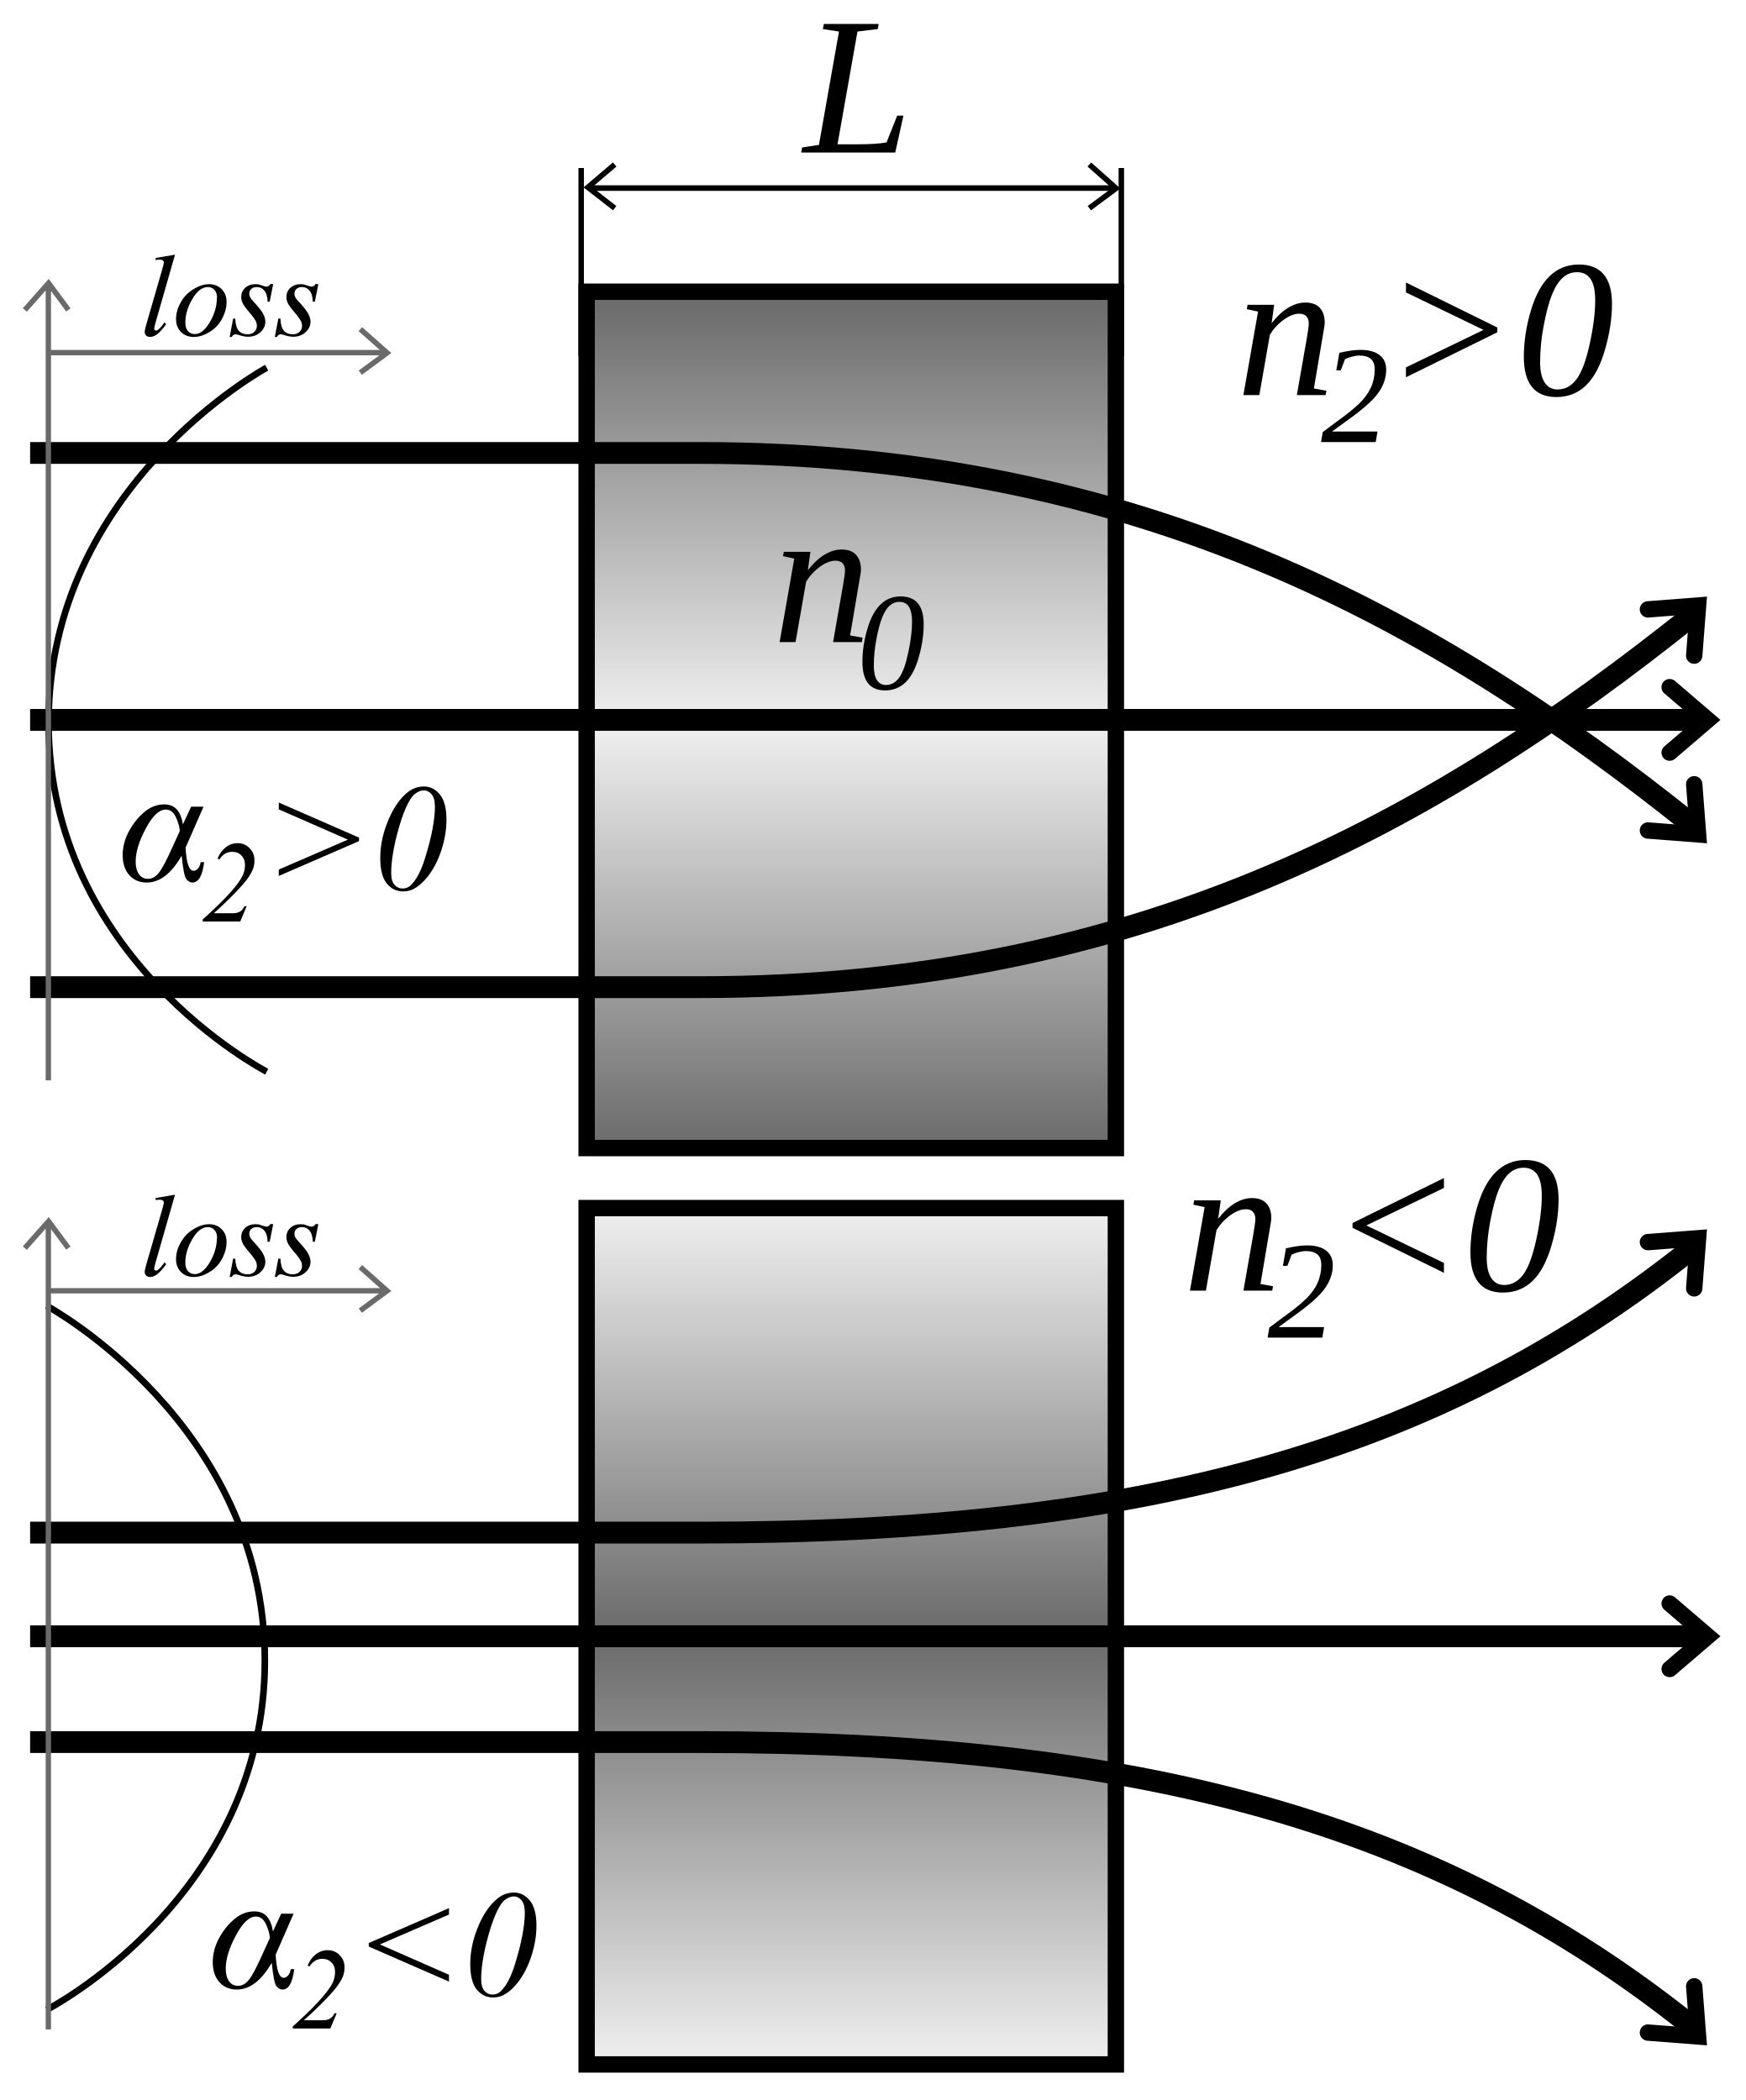
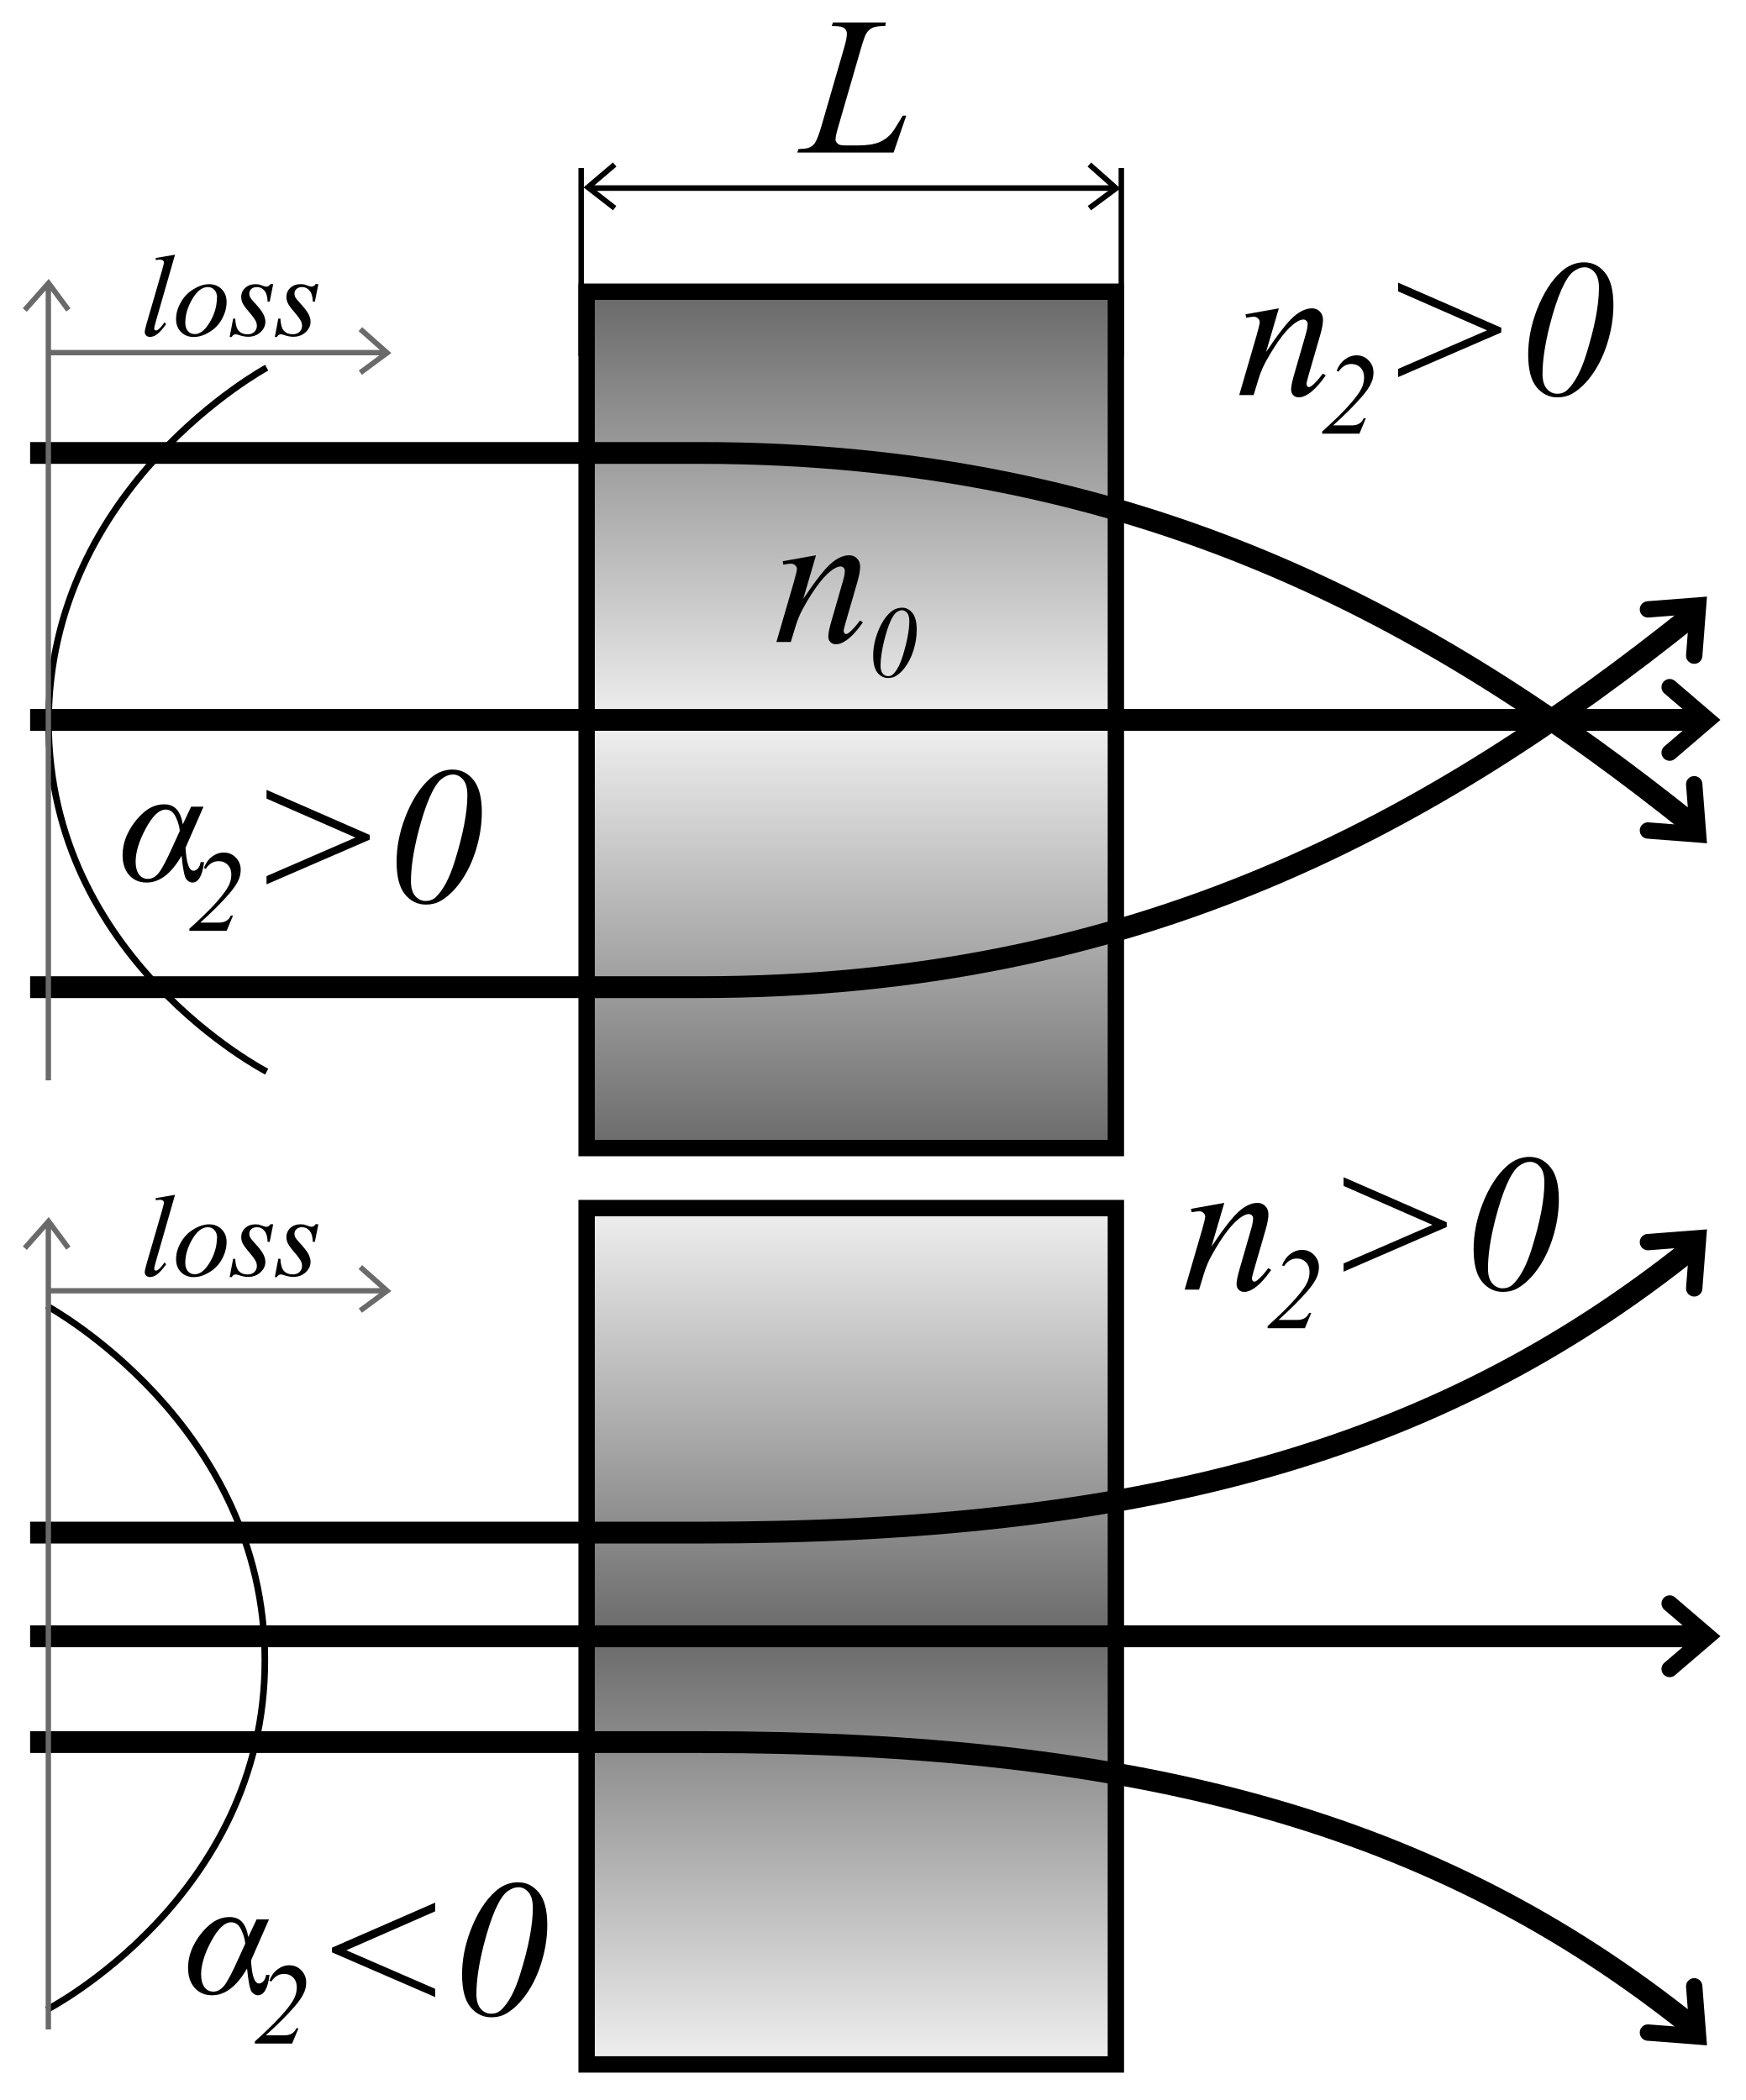
<svg xmlns="http://www.w3.org/2000/svg" xmlns:xlink="http://www.w3.org/1999/xlink" height="385" width="320">
  <linearGradient id="a" gradientTransform="matrix(.83 0 0 1 91.35 171.98)" gradientUnits="userSpaceOnUse" x1="75.63" x2="75.63" y1="49.2" y2="206.53">
    <stop offset="0" stop-color="#f0f0f0" />
    <stop offset=".5" stop-color="#6a6a6a" />
    <stop offset="1" stop-color="#f0f0f0" />
  </linearGradient>
  <linearGradient id="b" gradientTransform="matrix(.83 0 0 1 91.35 3.98)" gradientUnits="userSpaceOnUse" x1="75.63" x2="75.63" y1="50.28" y2="206.81">
    <stop offset="0" stop-color="#6a6a6a" />
    <stop offset=".5" stop-color="#f0f0f0" />
    <stop offset="1" stop-color="#6a6a6a" />
  </linearGradient>
  <path d="m107.52 221.48h97v157h-97z" fill="url(#a)" stroke="#000" stroke-width="3" />
  <path d="m107.52 53.48h97v157h-97z" fill="url(#b)" stroke="#000" stroke-width="3" />
  <g fill="none" stroke="#000" transform="translate(58)">
    <path d="m-52.48 299.98h306.42" stroke-width="4" />
    <path d="m248.02 305.98 7-6-7-6" stroke-linecap="round" stroke-width="3" />
    <path d="m252.52 236.2.71-9.19-9.19.71" stroke-linecap="round" stroke-width="3" />
    <path d="m-52.48 280.98h122.79c80.53 0 134.88-14.59 181.63-51.99" stroke-width="4" />
  </g>
  <g fill="none" stroke="#000" transform="translate(58)">
    <path d="m-52.48 131.98h306.42" stroke-width="4" />
    <path d="m147.52 30.8v34.47" />
    <path d="m50.43 34.48h95.47" stroke-width="1.02" />
    <path d="m141.66 30.16 4.91 4.36-4.91 3.64m-87-8-4.91 4.18 4.91 3.82" />
  </g>
-   <text font-family="'Times New Roman'" font-size="10" font-style="italic" x="147.27" y="27.97">
-     <tspan font-size="36" x="147.27" y="27.97">L</tspan>
-   </text>
+   <path d="m163.78 27.97h-17.67l.25-.65q1.41-.04 1.88-.23.74-.32 1.09-.83.54-.81 1.16-2.92l4.2-14.5q.53-1.79.53-2.64 0-.67-.49-1.04-.47-.37-1.81-.37-.3 0-.47-.02l.21-.65h9.72l-.14.65q-1.63 0-2.32.32-.69.32-1.14 1.04-.32.47-1.04 2.95l-4.13 14.26q-.47 1.62-.47 2.25 0 .42.47.81.3.26 1.35.26h2.3q2.51 0 3.99-.63 1.09-.47 2-1.42.49-.53 1.74-2.62l.46-.79h.65z" />
  <g fill="none" stroke="#000" transform="translate(58)">
    <path d="m-52.48 83.04h122.79c80.53 0 134.88 30.59 181.63 67.99" stroke-width="4" />
    <path d="m48.52 30.8v34.47" />
    <g stroke-linecap="round" stroke-width="3">
      <path d="m248.02 137.98 7-6-7-6" />
      <path d="m252.52 120.2.71-9.19-9.19.71" />
      <path d="m252.52 143.78.71 9.19-9.19-.71" />
    </g>
  </g>
-   <g font-family="'Times New Roman'" font-style="italic" transform="translate(77.61 2.69)">
-     <text font-size="10" x="64" y="115.02">
-       <tspan font-size="36" x="64" y="115.02">n</tspan>
-     </text>
-     <text font-size="7.02" transform="scale(.99 1.01)" x="80.3" y="122.41">
-       <tspan font-size="25.28" x="80.3" y="122.41">0</tspan>
-     </text>
-   </g>
+   <path d="m165.3 111.4c.77 0 1.41.33 1.93.98.53.65.79 1.69.79 3.1 0 1.21-.19 2.44-.58 3.7s-.94 2.35-1.64 3.27c-.56.73-1.15 1.25-1.77 1.58-.36.18-.77.27-1.25.27-.78 0-1.43-.33-1.96-.98-.52-.65-.78-1.69-.78-3.1 0-1.4.26-2.8.79-4.21.62-1.65 1.4-2.9 2.36-3.75.63-.56 1.33-.84 2.11-.84zm.01.48c-.35 0-.7.14-1.06.42-.35.27-.72.85-1.1 1.73s-.74 2.01-1.09 3.4c-.45 1.81-.67 3.36-.67 4.63 0 .63.13 1.11.4 1.43.27.31.6.47.98.47.37 0 .68-.12.93-.37.69-.66 1.28-1.79 1.77-3.38.8-2.61 1.19-4.73 1.19-6.36 0-.68-.13-1.18-.4-1.49-.27-.32-.59-.49-.95-.49z" />
  <path d="m5.52 180.98h122.79c80.53 0 134.88-30.59 181.63-67.99" fill="none" stroke="#000" stroke-width="4" />
-   <g font-family="'Times New Roman'" font-style="italic" transform="translate(162.61 -42.59)">
-     <text font-size="10" x="64" y="115.02">
-       <tspan font-size="36" x="64" y="115.02">n &gt;0</tspan>
-     </text>
-     <text font-size="7.02" transform="scale(.99 1.01)" x="80.3" y="122.41">
-       <tspan font-size="25.28" x="80.3" y="122.41">2</tspan>
-     </text>
-   </g>
-   <g font-family="'Times New Roman'" font-style="italic" transform="translate(152.82 121.59)">
-     <text font-size="10" x="64" y="115.02">
-       <tspan font-size="36" x="64" y="115.02">n &lt;0</tspan>
-     </text>
-     <text font-size="7.02" transform="scale(.99 1.01)" x="80.3" y="122.41">
-       <tspan font-size="25.28" x="80.3" y="122.41">2</tspan>
-     </text>
+   <path id="c" d="m275.16 60.95-18.91 8.19v-1.51l16.29-7.07-16.29-7.14v-1.6l18.91 8.26z" />
+   <g id="d" stroke-width="1.2" transform="matrix(.82 0 0 .84 41.48 12.1)">
+     <path d="m253.27 80.24h-8.33v-.46c4.25-3.72 7.05-6.64 8.42-8.75.63-.98.95-2.01.95-3.09 0-.86-.26-1.55-.79-2.09s-1.21-.81-2.05-.81c-1.16 0-2.11.56-2.86 1.67l-.43-.2c.42-1.06 1.03-1.88 1.84-2.47s1.68-.89 2.62-.89c1.06 0 1.95.37 2.68 1.1.72.72 1.09 1.6 1.09 2.64 0 .72-.13 1.39-.38 2.01-.39.96-1.12 2.04-2.18 3.23-1.61 1.83-3.76 3.93-6.46 6.31h4.2c.67 0 1.23-.14 1.67-.42s.75-.65.94-1.12h.49z" stroke-width="1.2" />
  </g>
  <g fill="none" stroke="#000" transform="translate(58)">
    <path d="m252.52 364.16.71 9.19-9.19-.71" stroke-linecap="round" stroke-width="3" />
    <path d="m-52.48 319.38h122.79c80.53 0 134.88 14.59 181.63 51.99" stroke-width="4" />
  </g>
  <path d="m8.56 239.4s39.98 21.62 39.98 65.04-39.98 64.02-39.98 64.02" fill="none" stroke="#000" stroke-width="1.21" />
  <path d="m66.04 232.3 4.91 4.35-4.91 3.63m-57.22-3.64h61.45" fill="none" stroke="#6a6a6a" stroke-width=".98" />
  <path d="m4.55 228.82 4.35-4.91 3.63 4.91m-3.67 143.24v-147.47" fill="none" stroke="#6a6a6a" stroke-width=".98" />
  <path d="m48.88 67.41s-39.98 21.62-39.98 65.04 39.98 64.02 39.98 64.02" fill="none" stroke="#000" stroke-width="1.21" />
  <path d="m66.04 60.34 4.91 4.35-4.91 3.63m-57.22-3.67h61.45" fill="none" stroke="#6a6a6a" stroke-width=".98" />
  <path d="m4.55 56.83 4.35-4.92 3.63 4.91m-3.67 141.24v-145.47" fill="none" stroke="#6a6a6a" stroke-width=".98" />
-   <path d="m94.16 346.96q1.74 0 2.95 1.47 1.21 1.47 1.21 4.61 0 2.72-.91 5.52-.91 2.83-2.49 4.88-1.28 1.63-2.68 2.34-.83.42-1.89.42-1.78 0-2.99-1.47-1.17-1.47-1.17-4.65 0-3.14 1.21-6.27 1.4-3.7 3.59-5.59 1.44-1.25 3.21-1.25zm0 .72q-.79 0-1.63.64-.79.6-1.66 2.57-.87 1.97-1.66 5.06-1.02 4.04-1.02 6.92 0 1.44.6 2.12.6.68 1.47.68.83 0 1.44-.53 1.59-1.47 2.68-5.03 1.81-5.82 1.81-9.49 0-1.51-.6-2.23-.6-.72-1.44-.72zm-26.57 8.54 14.7-6.39v1.17l-12.66 5.48 12.66 5.56v1.25l-14.7-6.42z" stroke-width=".98" />
-   <g id="c" stroke-width=".3" transform="matrix(3.78 0 0 3.78 -27.11 -740.26)">
-     <path d="m16.44 234.96h.6l-.87 1.99q.06 1.12.39 1.12.11 0 .22-.12.1-.12.12-.3h.17q-.12.99-.57.99-.15 0-.29-.16-.13-.16-.23-1.14-.75 1.3-1.69 1.3-.53 0-.85-.36-.32-.36-.32-.97 0-.59.3-1.15.3-.56.74-.93.44-.38.98-.38.38 0 .6.24.22.24.3.73zm-.55 1.18q-.02-.3-.19-.67-.17-.37-.49-.37-.48 0-.97.92-.49.91-.49 1.61 0 .38.16.61.16.22.44.22.29 0 .53-.3.24-.31.66-1.25zm2.93 4.39h-1.82v-.1q1.39-1.24 1.84-1.95.21-.33.21-.69 0-.29-.17-.46-.17-.18-.45-.18-.38 0-.62.37l-.09-.04q.14-.35.4-.55.26-.2.57-.2.35 0 .58.24.24.24.24.59 0 .24-.08.45-.13.32-.48.72-.53.61-1.41 1.4h.92q.22 0 .36-.09.14-.09.2-.25h.11z" stroke-width=".3" />
+   <path id="e" d="m35.03 147.89h2.27l-3.29 7.52c.15 2.82.64 4.23 1.47 4.23.28 0 .55-.15.83-.45.25-.3.4-.68.45-1.13h.64c-.3 2.49-1.02 3.74-2.15 3.74-.38 0-.74-.2-1.1-.6-.33-.4-.62-1.84-.87-4.31-1.89 3.28-4.02 4.91-6.39 4.91-1.34 0-2.41-.45-3.21-1.36-.81-.91-1.21-2.13-1.21-3.67 0-1.49.38-2.94 1.13-4.35.76-1.41 1.69-2.58 2.8-3.52 1.11-.96 2.34-1.44 3.7-1.44.96 0 1.71.3 2.27.91.55.6.93 1.52 1.13 2.76zm-2.08 4.46c-.05-.76-.29-1.6-.72-2.53s-1.05-1.4-1.85-1.4c-1.21 0-2.43 1.16-3.67 3.48-1.23 2.29-1.85 4.32-1.85 6.09 0 .96.2 1.73.6 2.31.4.55.96.83 1.66.83.73 0 1.4-.38 2-1.13.6-.78 1.44-2.36 2.49-4.72z" stroke-width="1.13" />
+   <path id="f" d="m58.35 52.1-.64 3.21h-.38q-.04-1.4-.6-2.04-.53-.64-1.36-.64-.64 0-1.02.34-.38.34-.38.87 0 .34.15.64.15.3.68.87 1.36 1.47 1.74 2.23.38.76.38 1.4 0 1.1-.91 1.93-.91.83-2.27.83-.76 0-1.74-.34-.34-.11-.53-.11-.45 0-.72.49h-.38l.64-3.37h.38q.08 1.59.64 2.23.6.64 1.63.64.79 0 1.25-.45.45-.45.45-1.1 0-.42-.15-.76-.3-.64-1.25-1.74-.95-1.1-1.21-1.66-.26-.57-.26-1.1 0-1.02.72-1.7.76-.68 1.89-.68.34 0 .6.04.15.04.68.23.53.19.72.19.45 0 .76-.49zm-8.28 0-.64 3.21h-.38q-.04-1.4-.6-2.04-.53-.64-1.36-.64-.64 0-1.02.34-.38.34-.38.87 0 .34.15.64.15.3.68.87 1.36 1.47 1.74 2.23.38.76.38 1.4 0 1.1-.91 1.93-.91.83-2.27.83-.76 0-1.74-.34-.34-.11-.53-.11-.45 0-.72.49h-.38l.64-3.36h.38q.08 1.59.64 2.23.6.64 1.63.64.79 0 1.25-.45.45-.45.45-1.1 0-.42-.15-.76-.3-.64-1.25-1.74-.94-1.1-1.21-1.66-.26-.57-.26-1.1 0-1.02.72-1.7.76-.68 1.89-.68.34 0 .6.04.15.04.68.23.53.19.72.19.45 0 .76-.49zm-8.54 3.25q0 1.55-.83 3.1-.83 1.55-2.31 2.42-1.47.91-2.87.91-1.44 0-2.34-.91-.91-.91-.91-2.38 0-1.55.87-3.06.87-1.55 2.34-2.42 1.47-.91 2.87-.91 1.36 0 2.27.91.91.91.91 2.34zm-1.74-.72q0-.98-.49-1.47-.45-.53-1.21-.53-1.55 0-2.84 2.19-1.29 2.19-1.29 4.35 0 .98.49 1.55.49.53 1.25.53 1.47 0 2.76-2.19 1.29-2.19 1.29-4.42zm-7.71-7.94-3.56 12.4q-.26.95-.26 1.13 0 .15.08.26.11.11.26.11.19 0 .42-.19.53-.42 1.13-1.32l.3.34q-.98 1.4-1.81 1.97-.6.38-1.17.38-.38 0-.68-.26-.26-.26-.26-.64 0-.38.34-1.55l2.84-9.79q.34-1.21.34-1.36 0-.26-.19-.42-.19-.15-.6-.15-.23 0-.72.08v-.38z" stroke-width=".98" />
+   <path id="g" d="m149.56 101.8-2.34 8c2.19-3.27 3.87-5.42 5.03-6.45 1.17-1.03 2.3-1.55 3.38-1.55.59 0 1.07.19 1.44.58.39.39.58.89.58 1.51 0 .7-.17 1.64-.51 2.81l-2.14 7.4c-.25.86-.37 1.38-.37 1.56 0 .16.05.3.14.42.09.11.19.16.3.16.14 0 .31-.08.51-.23.62-.49 1.3-1.24 2.04-2.25l.54.33c-1.09 1.56-2.12 2.67-3.09 3.34-.68.46-1.29.69-1.83.69-.43 0-.78-.13-1.04-.4-.26-.26-.39-.61-.39-1.05 0-.56.2-1.53.6-2.9l2.04-7.07c.26-.88.39-1.56.39-2.06 0-.23-.08-.42-.23-.56-.15-.15-.34-.23-.56-.23-.33 0-.72.14-1.18.42-.87.53-1.77 1.4-2.71 2.62-.94 1.21-1.93 2.75-2.97 4.64-.55 1-1.01 2.09-1.37 3.27l-.88 2.9h-2.64l3.2-11c.38-1.32.56-2.12.56-2.39 0-.26-.11-.48-.32-.67-.2-.2-.45-.3-.76-.3-.14 0-.39.02-.74.07l-.67.11-.11-.63z" />
+   <use id="h" height="100%" transform="translate(84.83 -45.27)" width="100%" xlink:href="#g" />
+   <path id="i" d="m290.38 48.1c1.5 0 2.76.63 3.78 1.88 1.03 1.25 1.55 3.23 1.55 5.94 0 2.32-.38 4.69-1.14 7.1s-1.83 4.51-3.22 6.28c-1.1 1.39-2.26 2.4-3.46 3.02-.7.35-1.52.53-2.44.53-1.52 0-2.8-.63-3.83-1.88-1.02-1.25-1.53-3.24-1.53-5.96 0-2.68.52-5.38 1.55-8.09 1.21-3.16 2.75-5.57 4.62-7.21 1.23-1.08 2.61-1.62 4.13-1.62zm.02.91c-.68 0-1.37.27-2.07.81-.69.53-1.41 1.63-2.16 3.32-.74 1.69-1.45 3.86-2.13 6.52-.88 3.48-1.32 6.45-1.32 8.89 0 1.22.26 2.13.79 2.74.53.6 1.17.9 1.92.9.71 0 1.32-.23 1.83-.7 1.35-1.27 2.5-3.43 3.46-6.49 1.56-5 2.34-9.07 2.34-12.2 0-1.3-.26-2.26-.79-2.87-.53-.62-1.15-.93-1.86-.93z" />
+   <use height="100%" transform="translate(0 172.36)" width="100%" xlink:href="#f" />
+   <use id="j" height="100%" transform="translate(-207.4 92.99)" width="100%" xlink:href="#c" />
+   <use id="k" height="100%" transform="translate(-207.4 92.99)" width="100%" xlink:href="#i" />
+   <use id="l" height="100%" transform="translate(-207.62 91.15)" width="100%" xlink:href="#d" />
+   <g transform="translate(-10 164)">
+     <use height="100%" width="100%" xlink:href="#c" />
+     <use height="100%" width="100%" xlink:href="#d" />
+     <use height="100%" width="100%" xlink:href="#h" />
+     <use height="100%" width="100%" xlink:href="#i" />
  </g>
-   <path d="m27.72 233.98q.46 0 .78.39.32.39.32 1.22 0 .72-.24 1.46-.24.75-.66 1.29-.34.43-.71.62-.22.11-.5.11-.47 0-.79-.39-.31-.39-.31-1.23 0-.83.32-1.66.37-.98.95-1.48.38-.33.85-.33zm0 .19q-.21 0-.43.17-.21.16-.44.68-.23.52-.44 1.34-.27 1.07-.27 1.83 0 .38.16.56.16.18.39.18.22 0 .38-.14.42-.39.71-1.33.48-1.54.48-2.51 0-.4-.16-.59-.16-.19-.38-.19zm-3.14 2.46-3.89 1.69v-.31l3.35-1.45-3.35-1.47v-.33l3.89 1.7z" stroke-width=".26" transform="matrix(3.78 0 0 3.78 -27.11 -740.26)" />
-   <g id="d" stroke-width=".26" transform="matrix(3.78 0 0 3.78 -10.6 -733.31)">
-     <path d="m11.29 206.35-.94 3.28q-.07.25-.07.3 0 .04.02.07.03.03.07.03.05 0 .11-.05.14-.11.3-.35l.08.09q-.26.37-.48.52-.16.1-.31.1-.1 0-.18-.07-.07-.07-.07-.17 0-.1.09-.41l.75-2.59q.09-.32.09-.36 0-.07-.05-.11-.05-.04-.16-.04-.06 0-.19.02v-.1z" stroke-width=".26" />
-     <path d="m13.79 208.64q0 .41-.22.82-.22.41-.61.64-.39.24-.76.24-.38 0-.62-.24-.24-.24-.24-.63 0-.41.23-.81.23-.41.62-.64.39-.24.76-.24.36 0 .6.24.24.24.24.62zm-.46-.19q0-.26-.13-.39-.12-.14-.32-.14-.41 0-.75.58-.34.58-.34 1.15 0 .26.13.41.13.14.33.14.39 0 .73-.58.34-.58.34-1.17z" stroke-width=".26" />
-     <path d="m16.05 207.78-.17.85h-.1q-.01-.37-.16-.54-.14-.17-.36-.17-.17 0-.27.09-.1.09-.1.23 0 .09.04.17.04.08.18.23.36.39.46.59.1.2.1.37 0 .29-.24.51-.24.22-.6.22-.2 0-.46-.09-.09-.03-.14-.03-.12 0-.19.13h-.1l.17-.89h.1q.02.42.17.59.16.17.43.17.21 0 .33-.12.12-.12.12-.29 0-.11-.04-.2-.08-.17-.33-.46-.25-.29-.32-.44-.07-.15-.07-.29 0-.27.19-.45.2-.18.5-.18.09 0 .16.01.04.01.18.06.14.05.19.05.12 0 .2-.13z" stroke-width=".26" />
-     <path d="m18.24 207.78-.17.85h-.1q-.01-.37-.16-.54-.14-.17-.36-.17-.17 0-.27.09-.1.09-.1.23 0 .09.04.17.04.08.18.23.36.39.46.59.1.2.1.37 0 .29-.24.51-.24.22-.6.22-.2 0-.46-.09-.09-.03-.14-.03-.12 0-.19.13h-.1l.17-.89h.1q.02.42.17.59.16.17.43.17.21 0 .33-.12.12-.12.12-.29 0-.11-.04-.2-.08-.17-.33-.46-.25-.29-.32-.44-.07-.15-.07-.29 0-.27.19-.45.2-.18.5-.18.09 0 .16.01.04.01.18.06.14.05.19.05.12 0 .2-.13z" stroke-width=".26" />
+   <use height="100%" transform="translate(12 204)" width="100%" xlink:href="#e" />
+   <use height="100%" transform="matrix(-1 0 0 1 128.61 204)" width="100%" xlink:href="#j" />
+   <g transform="translate(12 204)">
+     <use height="100%" width="100%" xlink:href="#k" />
+     <use height="100%" width="100%" xlink:href="#l" />
  </g>
-   <use height="100%" transform="translate(0 172.34)" width="100%" xlink:href="#d" />
-   <use height="100%" transform="translate(16.51 202.95)" width="100%" xlink:href="#c" />
</svg>
